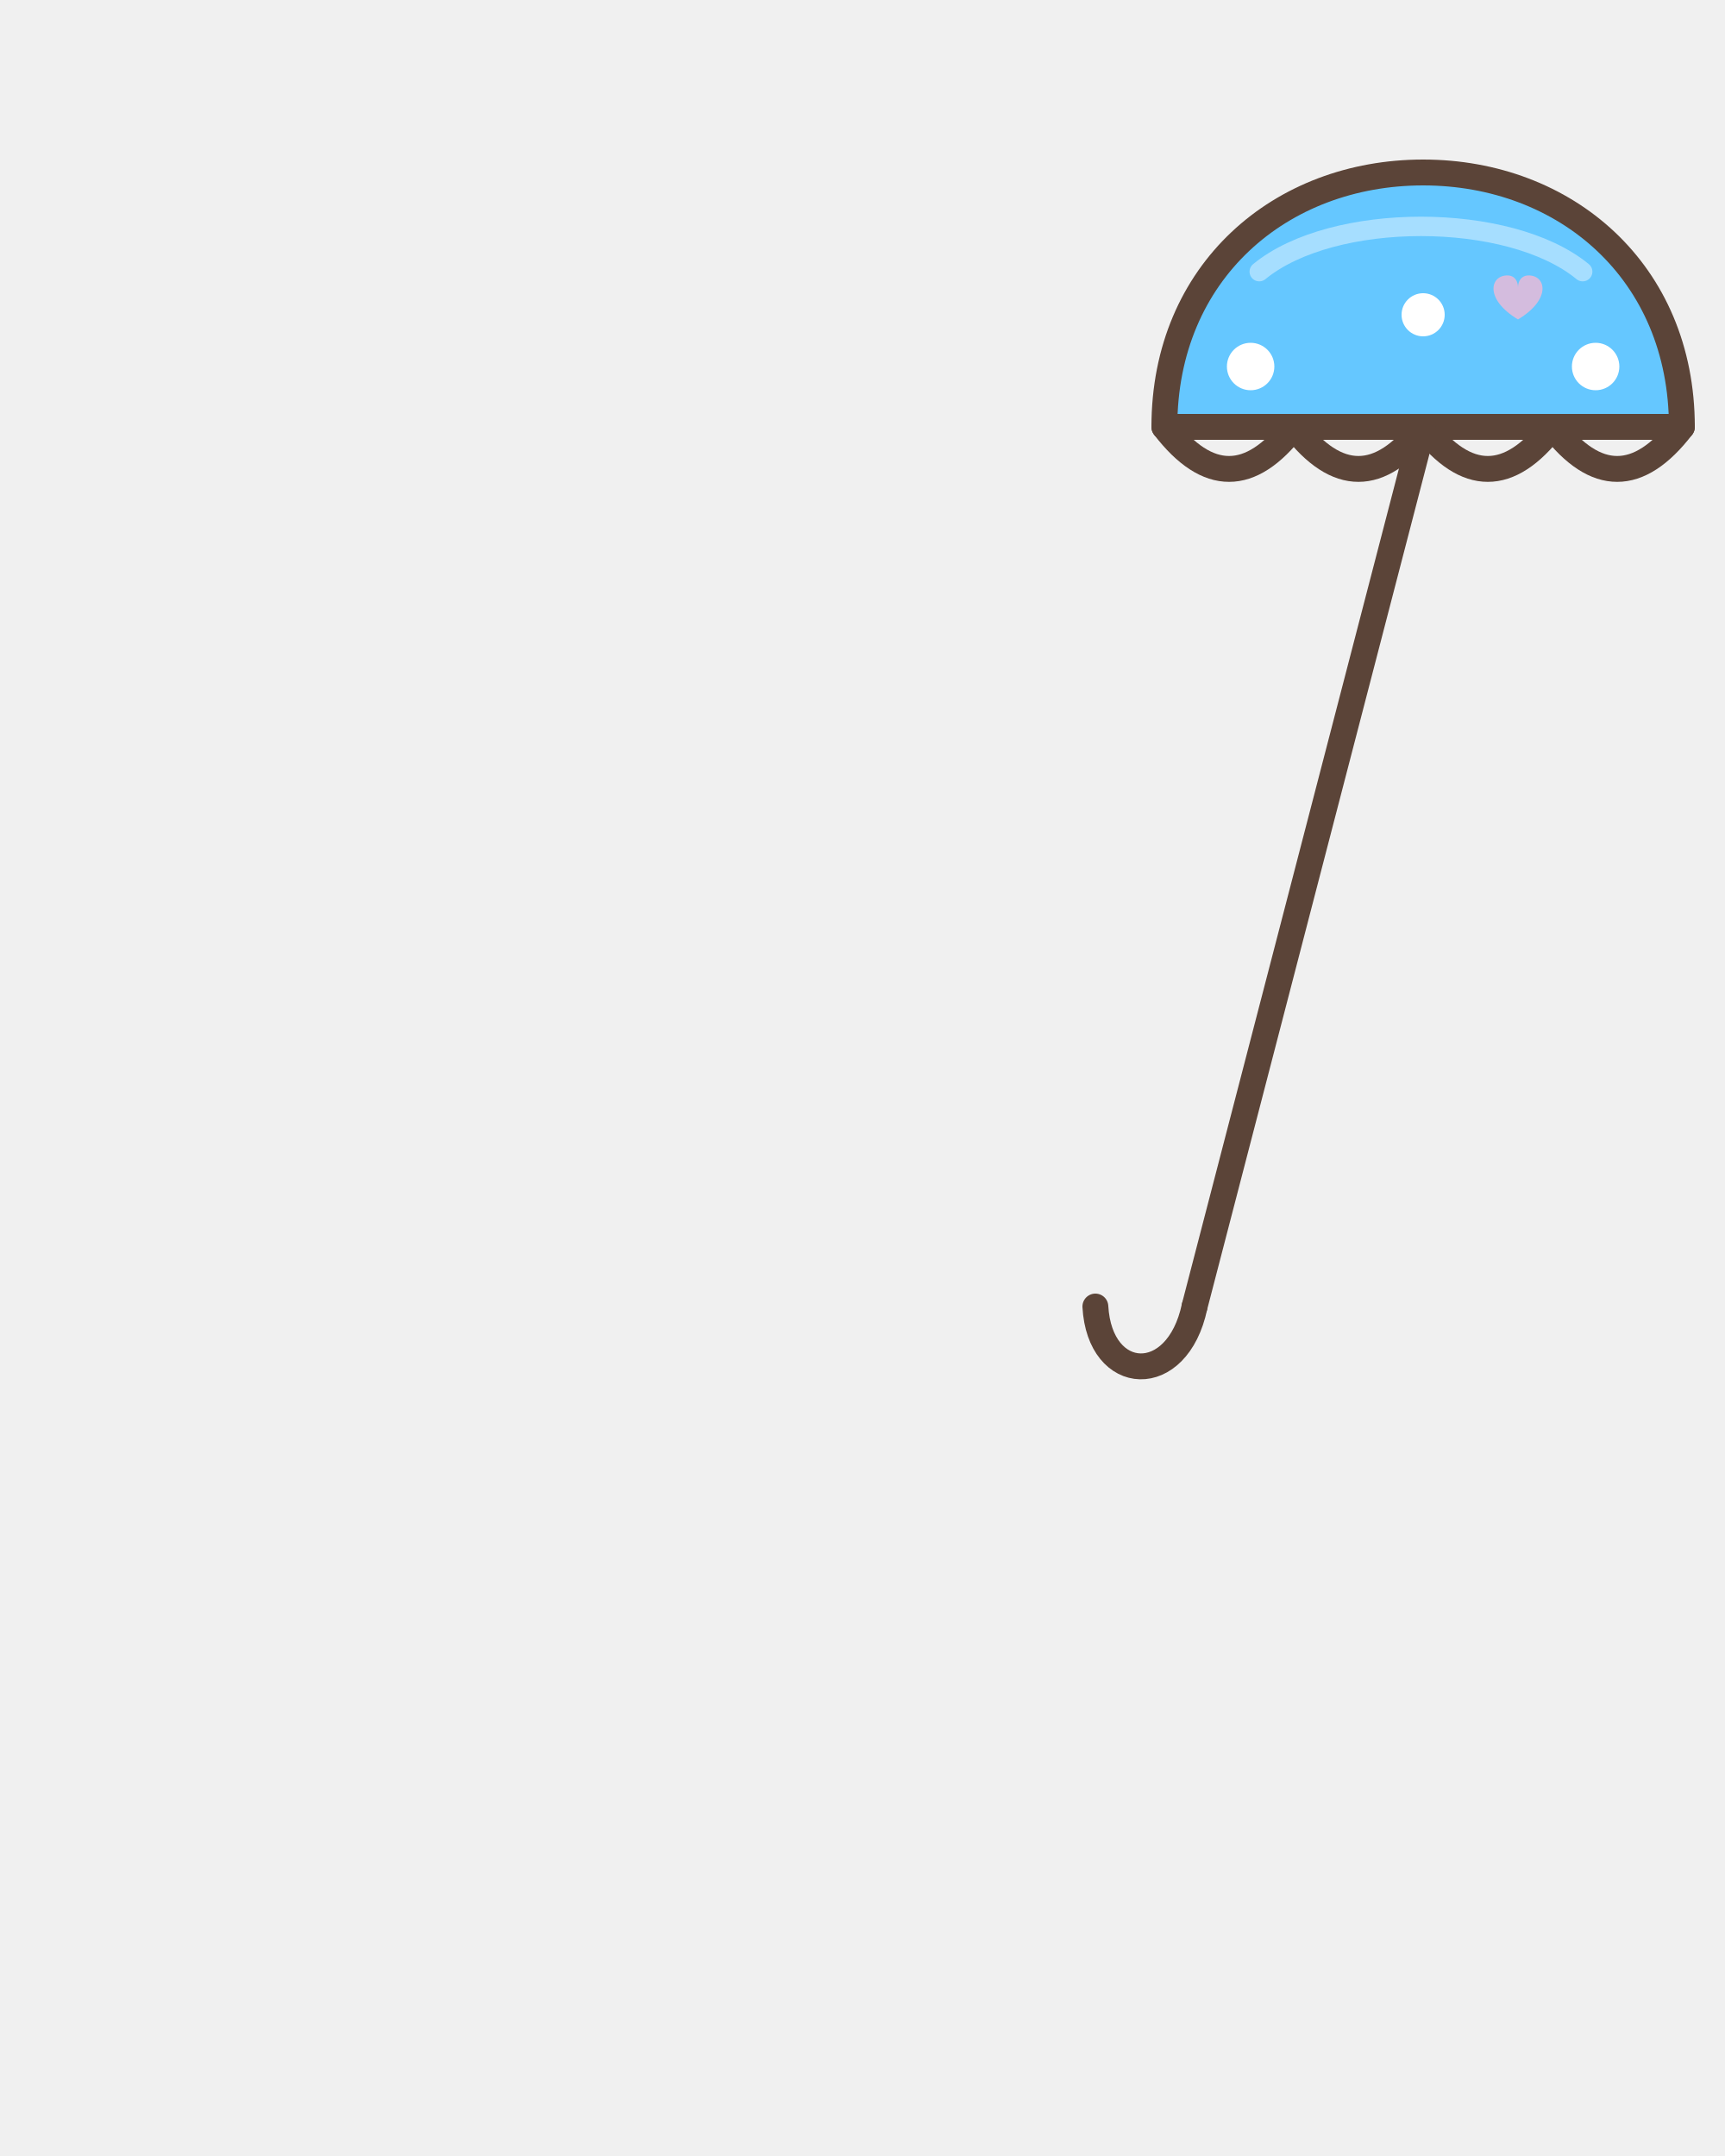
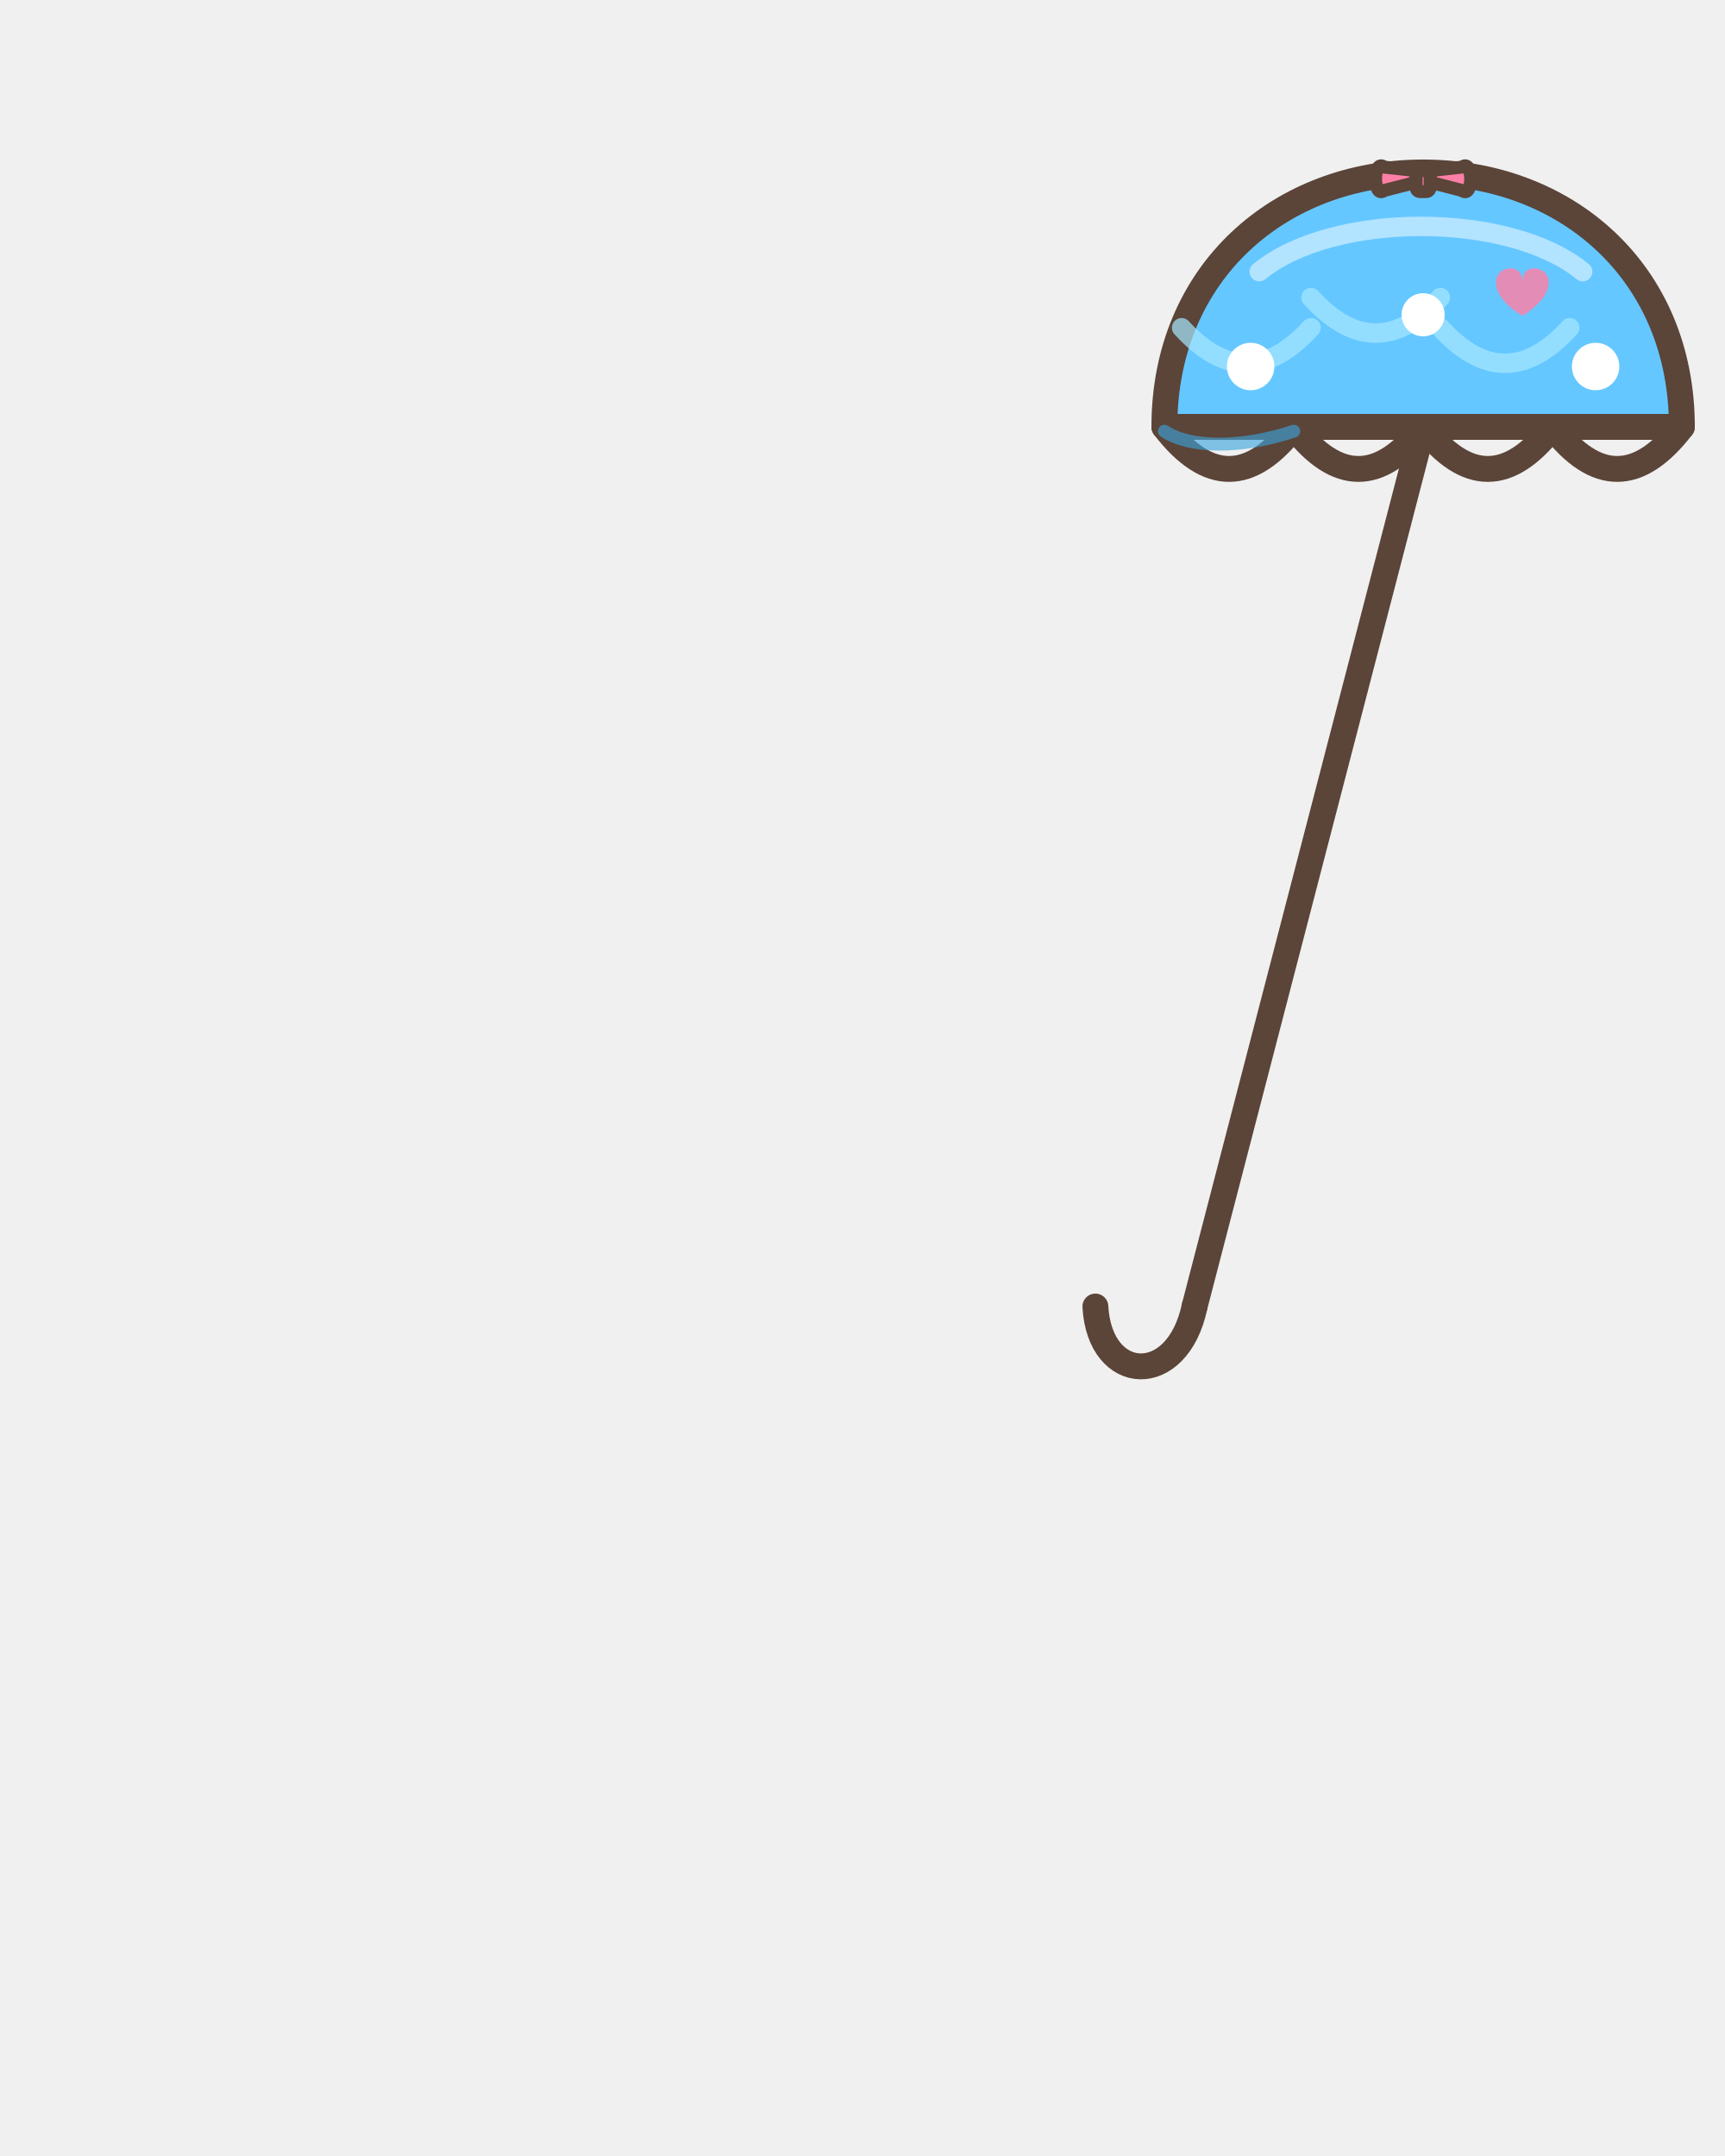
- <svg xmlns="http://www.w3.org/2000/svg" viewBox="0 0 800 1000" data-draw-bounds="508 74 780 616">
+ <svg xmlns="http://www.w3.org/2000/svg" viewBox="0 0 800 1000" data-draw-bounds="504 70 784 624">
  <g stroke="#5b4438" stroke-width="12" stroke-linecap="round" stroke-linejoin="round">
    <path d="M540 198c0-72 54-118 120-118s120 46 120 118z" fill="#65c7ff" />
    <path d="M540 198c20 26 40 26 60 0 20 26 40 26 60 0 20 26 40 26 60 0 20 26 40 26 60 0" fill="none" />
    <path d="M660 198l-106 408" fill="none" />
    <path d="M554 606c-8 38-44 36-46 0" fill="none" />
-     <path d="M584 126c34-28 116-28 150 0" fill="none" stroke="#ffffff" stroke-width="9" opacity=".42" />
+     <path d="M584 126c34-28 116-28 150 0" fill="none" stroke="#ffffff" stroke-width="9" opacity=".5" />
+     <path d="M548 152c20 22 40 22 60 0" fill="none" stroke="#a7e8ff" stroke-width="9" opacity=".7" />
+     <path d="M608 138c20 22 40 22 60 0" fill="none" stroke="#a7e8ff" stroke-width="9" opacity=".7" />
+     <path d="M668 152c20 22 40 22 60 0" fill="none" stroke="#a7e8ff" stroke-width="9" opacity=".7" />
  </g>
  <g fill="#ffffff">
    <circle cx="580" cy="170" r="11" />
    <circle cx="660" cy="146" r="10" />
    <circle cx="740" cy="170" r="11" />
  </g>
-   <path d="M704 148.16C688.4 138.8 691 127.75 699.06 127.75C702.44 127.75 704 130.35 704 133.34C704 130.35 705.56 127.75 708.94 127.75C717 127.75 719.6 138.8 704 148.16z" fill="#ffb8d1" opacity=".72" />
+   <path d="M706 146.48C689.2 136.4 692 124.5 700.68 124.5C704.32 124.5 706 127.3 706 130.52C706 127.3 707.68 124.5 711.32 124.5C720 124.5 722.8 136.4 706 146.48z" fill="#ff7fa6" opacity=".82" />
+   <g stroke="#5b4438" stroke-width="6" stroke-linejoin="round">
+     <path d="M642 77.52c-5.4 -4.32 -5.4 15.12 0 10.8L656.76 84.54L656.76 79.14z" fill="#ff7fa6" />
+     <path d="M678 77.52c5.4 -4.32 5.4 15.12 0 10.8L663.24 84.54L663.24 79.14z" fill="#ff7fa6" />
+     <rect x="656.76" y="79.14" width="6.48" height="9.72" rx="1.8" fill="#ff7fa6" />
+   </g>
+   <path d="M540 200c12 8 36 8 60 0" fill="none" stroke="#3aa4dd" stroke-width="6" stroke-linecap="round" opacity=".62" />
</svg>
